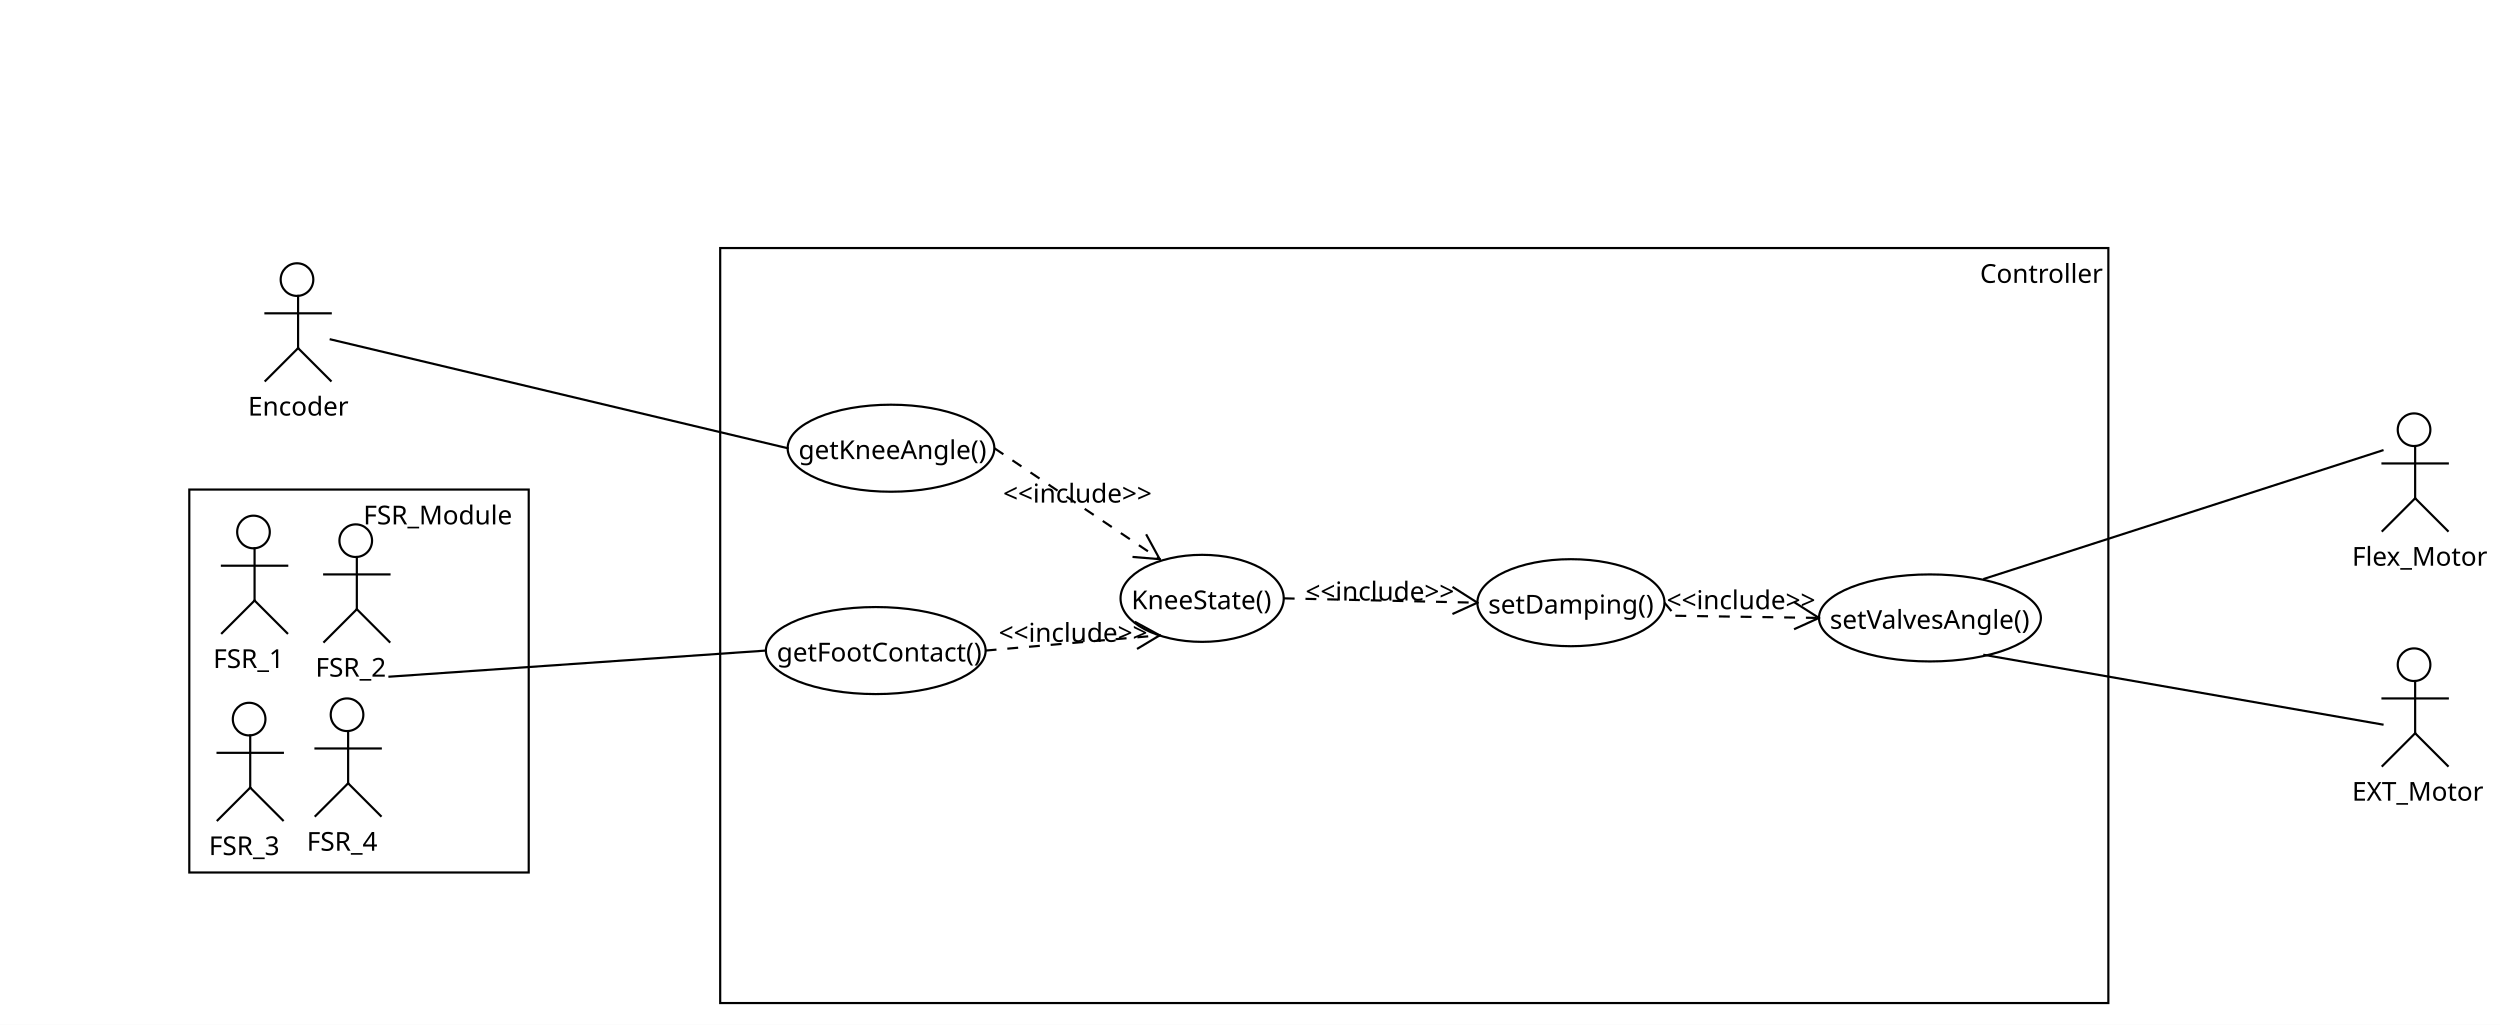
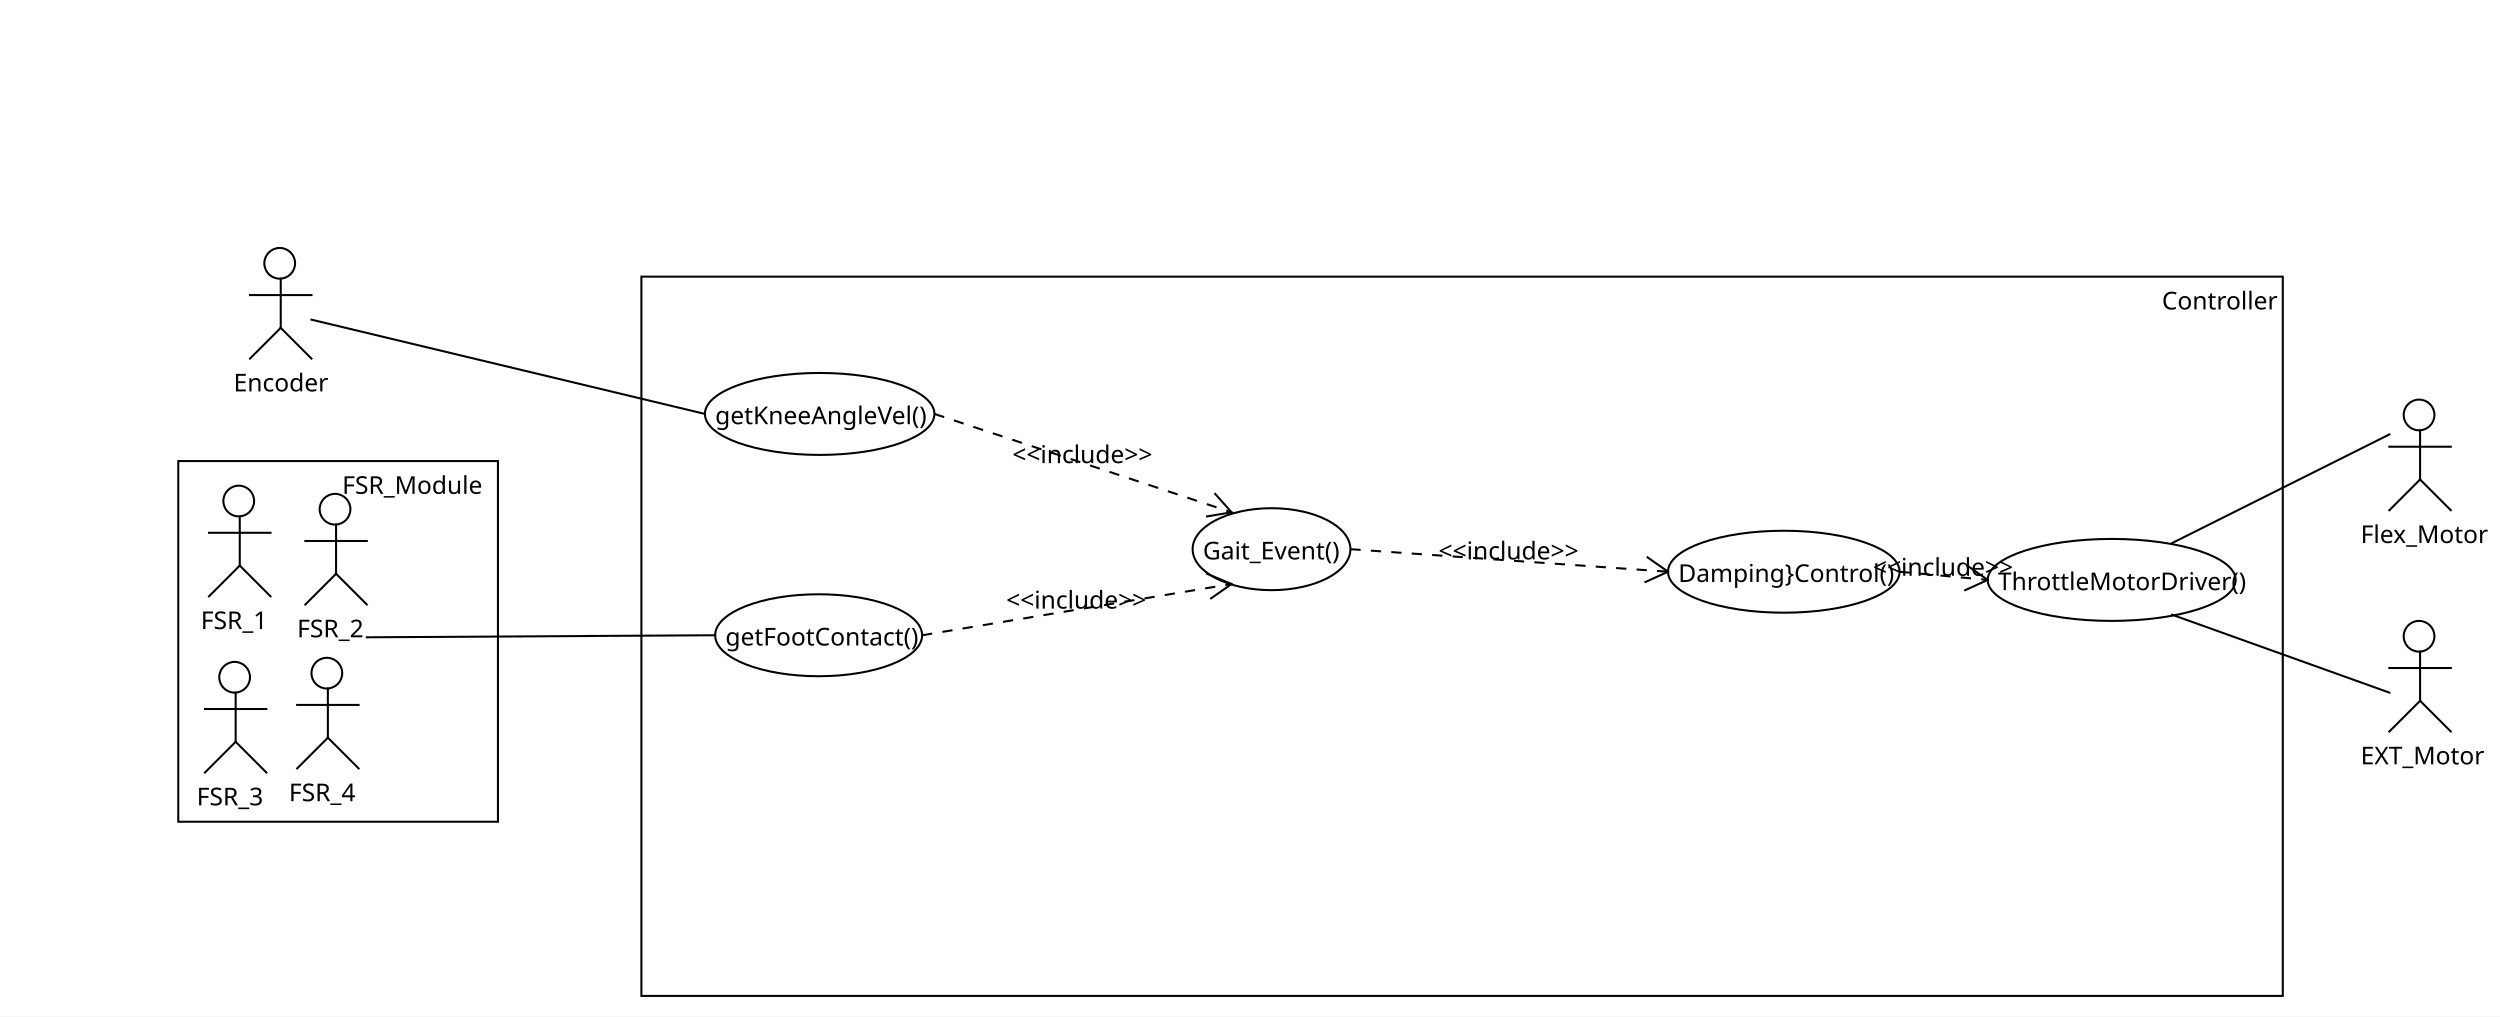
- <svg xmlns="http://www.w3.org/2000/svg" style="fill-opacity:1; color-rendering:auto; color-interpolation:auto; text-rendering:auto; stroke:black; stroke-linecap:square; stroke-miterlimit:10; shape-rendering:auto; stroke-opacity:1; fill:black; stroke-dasharray:none; font-weight:normal; stroke-width:1; font-family:'Dialog'; font-style:normal; stroke-linejoin:miter; font-size:12px; stroke-dashoffset:0; image-rendering:auto;" width="1149" height="471">
+ <svg xmlns="http://www.w3.org/2000/svg" style="fill-opacity:1; color-rendering:auto; color-interpolation:auto; text-rendering:auto; stroke:black; stroke-linecap:square; stroke-miterlimit:10; shape-rendering:auto; stroke-opacity:1; fill:black; stroke-dasharray:none; font-weight:normal; stroke-width:1; font-family:'Dialog'; font-style:normal; stroke-linejoin:miter; font-size:12px; stroke-dashoffset:0; image-rendering:auto;" width="1220" height="496">
  <defs id="genericDefs" />
  <g>
    <defs id="defs1">
      <clipPath clipPathUnits="userSpaceOnUse" id="clipPath1">
-         <path d="M0 0 L1149 0 L1149 471 L0 471 L0 0 Z" />
+         <path d="M0 0 L1220 0 L1220 496 L0 496 L0 0 Z" />
      </clipPath>
    </defs>
    <g style="fill:white; font-family:sans-serif; stroke:white;">
-       <rect x="0" y="0" width="1149" style="clip-path:url(#clipPath1); stroke:none;" height="471" />
+       <rect x="0" y="0" width="1220" style="clip-path:url(#clipPath1); stroke:none;" height="496" />
    </g>
    <g style="font-family:sans-serif;">
-       <circle r="7.5" style="fill:none;" cx="1109.5" cy="197.5" />
-       <line y2="229" style="fill:none;" x1="1110" x2="1110" y1="205" />
-       <line y2="213" style="fill:none;" x1="1095" x2="1125" y1="213" />
-       <line y2="244" style="fill:none;" x1="1110" x2="1095" y1="229" />
-       <line y2="244" style="fill:none;" x1="1110" x2="1125" y1="229" />
-       <text x="1081" xml:space="preserve" y="260" style="stroke:none;">Flex_Motor</text>
+       <ellipse rx="38.5" ry="20" style="fill:none;" cx="620.5" cy="268" />
+       <text x="587" xml:space="preserve" y="273" style="stroke:none;">Gait_Event()</text>
+       <circle r="7.5" style="fill:none;" cx="1180.5" cy="202.5" />
+       <line y2="234" style="fill:none;" x1="1181" x2="1181" y1="210" />
+       <line y2="218" style="fill:none;" x1="1166" x2="1196" y1="218" />
+       <line y2="249" style="fill:none;" x1="1181" x2="1166" y1="234" />
+       <line y2="249" style="fill:none;" x1="1181" x2="1196" y1="234" />
+       <text x="1152" xml:space="preserve" y="265" style="stroke:none;">Flex_Motor</text>
      <circle r="7.5" style="fill:none;" cx="114.5" cy="330.5" />
      <line y2="362" style="fill:none;" x1="115" x2="115" y1="338" />
      <line y2="346" style="fill:none;" x1="100" x2="130" y1="346" />
      <line y2="377" style="fill:none;" x1="115" x2="100" y1="362" />
      <line y2="377" style="fill:none;" x1="115" x2="130" y1="362" />
      <text x="96" xml:space="preserve" y="393" style="stroke:none;">FSR_3</text>
      <circle r="7.5" style="fill:none;" cx="116.5" cy="244.5" />
      <line y2="276" style="fill:none;" x1="117" x2="117" y1="252" />
      <line y2="260" style="fill:none;" x1="102" x2="132" y1="260" />
      <line y2="291" style="fill:none;" x1="117" x2="102" y1="276" />
      <line y2="291" style="fill:none;" x1="117" x2="132" y1="276" />
      <text x="98" xml:space="preserve" y="307" style="stroke:none;">FSR_1</text>
      <circle r="7.5" style="fill:none;" cx="136.5" cy="128.5" />
      <line y2="160" style="fill:none;" x1="137" x2="137" y1="136" />
      <line y2="144" style="fill:none;" x1="122" x2="152" y1="144" />
      <line y2="175" style="fill:none;" x1="137" x2="122" y1="160" />
      <line y2="175" style="fill:none;" x1="137" x2="152" y1="160" />
      <text x="114" xml:space="preserve" y="191" style="stroke:none;">Encoder</text>
      <circle r="7.5" style="fill:none;" cx="159.5" cy="328.5" />
      <line y2="360" style="fill:none;" x1="160" x2="160" y1="336" />
      <line y2="344" style="fill:none;" x1="145" x2="175" y1="344" />
      <line y2="375" style="fill:none;" x1="160" x2="145" y1="360" />
      <line y2="375" style="fill:none;" x1="160" x2="175" y1="360" />
      <text x="141" xml:space="preserve" y="391" style="stroke:none;">FSR_4</text>
      <circle r="7.5" style="fill:none;" cx="163.5" cy="248.5" />
      <line y2="280" style="fill:none;" x1="164" x2="164" y1="256" />
      <line y2="264" style="fill:none;" x1="149" x2="179" y1="264" />
      <line y2="295" style="fill:none;" x1="164" x2="149" y1="280" />
      <line y2="295" style="fill:none;" x1="164" x2="179" y1="280" />
      <text x="145" xml:space="preserve" y="311" style="stroke:none;">FSR_2</text>
      <rect x="87" width="156" height="176" y="225" style="fill:none;" />
      <text x="167" xml:space="preserve" y="241" style="stroke:none;">FSR_Module</text>
-       <rect x="331" width="638" height="347" y="114" style="fill:none;" />
-       <text x="910" xml:space="preserve" y="130" style="stroke:none;">Controller</text>
-       <circle r="7.5" style="fill:none;" cx="1109.5" cy="305.5" />
-       <line y2="337" style="fill:none;" x1="1110" x2="1110" y1="313" />
-       <line y2="321" style="fill:none;" x1="1095" x2="1125" y1="321" />
-       <line y2="352" style="fill:none;" x1="1110" x2="1095" y1="337" />
-       <line y2="352" style="fill:none;" x1="1110" x2="1125" y1="337" />
-       <text x="1081" xml:space="preserve" y="368" style="stroke:none;">EXT_Motor</text>
-       <ellipse rx="47.5" ry="20" style="fill:none;" cx="409.5" cy="206" />
-       <text x="367" xml:space="preserve" y="211" style="stroke:none;">getKneeAngle()</text>
-       <ellipse rx="50.5" ry="20" style="fill:none;" cx="402.5" cy="299" />
-       <text x="357" xml:space="preserve" y="304" style="stroke:none;">getFootContact()</text>
-       <ellipse rx="43" ry="20" style="fill:none;" cx="722" cy="277" />
-       <text x="684" xml:space="preserve" y="282" style="stroke:none;">setDamping()</text>
-       <ellipse rx="37.5" ry="20" style="fill:none;" cx="552.5" cy="275" />
-       <text x="520" xml:space="preserve" y="280" style="stroke:none;">KneeState()</text>
-       <ellipse rx="51" ry="20" style="fill:none;" cx="887" cy="284" />
-       <text x="841" xml:space="preserve" y="289" style="stroke:none;">setValvesAngle()</text>
-       <line y2="333" style="fill:none;" x1="912" x2="1095" y1="301" />
-       <line y2="207" style="fill:none;" x1="912" x2="1095" y1="266" />
-       <line x1="765" x2="770" y1="277" style="stroke-linecap:butt; fill:none; stroke-dasharray:5;" y2="283" />
-       <line x1="770" x2="836" y1="283" style="stroke-linecap:butt; fill:none; stroke-dasharray:5;" y2="284" />
-       <line y2="289" style="fill:none;" x1="836" x2="825" y1="284" />
-       <line y2="277" style="fill:none;" x1="836" x2="825" y1="284" />
-       <text x="766" xml:space="preserve" y="280" style="stroke:none;">&lt;&lt;include&gt;&gt;</text>
-       <line x1="590" x2="679" y1="275" style="stroke-linecap:butt; fill:none; stroke-dasharray:5;" y2="277" />
-       <line y2="282" style="fill:none;" x1="679" x2="668" y1="277" />
-       <line y2="270" style="fill:none;" x1="679" x2="668" y1="277" />
-       <text x="600" xml:space="preserve" y="276" style="stroke:none;">&lt;&lt;include&gt;&gt;</text>
-       <line x1="457" x2="533" y1="206" style="stroke-linecap:butt; fill:none; stroke-dasharray:5;" y2="257" />
-       <line y2="256" style="fill:none;" x1="533" x2="521" y1="257" />
-       <line y2="246" style="fill:none;" x1="533" x2="527" y1="257" />
-       <text x="461" xml:space="preserve" y="231" style="stroke:none;">&lt;&lt;include&gt;&gt;</text>
-       <line x1="453" x2="533" y1="299" style="stroke-linecap:butt; fill:none; stroke-dasharray:5;" y2="292" />
-       <line y2="298" style="fill:none;" x1="533" x2="523" y1="292" />
-       <line y2="286" style="fill:none;" x1="533" x2="522" y1="292" />
-       <text x="459" xml:space="preserve" y="295" style="stroke:none;">&lt;&lt;include&gt;&gt;</text>
-       <line y2="299" style="fill:none;" x1="179" x2="352" y1="311" />
-       <line y2="206" style="fill:none;" x1="152" x2="362" y1="156" />
+       <rect x="313" width="801" height="351" y="135" style="fill:none;" />
+       <text x="1055" xml:space="preserve" y="151" style="stroke:none;">Controller</text>
+       <circle r="7.5" style="fill:none;" cx="1180.5" cy="310.5" />
+       <line y2="342" style="fill:none;" x1="1181" x2="1181" y1="318" />
+       <line y2="326" style="fill:none;" x1="1166" x2="1196" y1="326" />
+       <line y2="357" style="fill:none;" x1="1181" x2="1166" y1="342" />
+       <line y2="357" style="fill:none;" x1="1181" x2="1196" y1="342" />
+       <text x="1152" xml:space="preserve" y="373" style="stroke:none;">EXT_Motor</text>
+       <ellipse rx="56" ry="20" style="fill:none;" cx="400" cy="202" />
+       <text x="349" xml:space="preserve" y="207" style="stroke:none;">getKneeAngleVel()</text>
+       <ellipse rx="50.5" ry="20" style="fill:none;" cx="399.5" cy="310" />
+       <text x="354" xml:space="preserve" y="315" style="stroke:none;">getFootContact()</text>
+       <ellipse rx="56.5" ry="20" style="fill:none;" cx="870.5" cy="279" />
+       <text x="819" xml:space="preserve" y="284" style="stroke:none;">Damping}Control()</text>
+       <ellipse rx="60.5" ry="20" style="fill:none;" cx="1030.5" cy="283" />
+       <text x="975" xml:space="preserve" y="288" style="stroke:none;">ThrottleMotorDriver()</text>
+       <line y2="202" style="fill:none;" x1="152" x2="344" y1="156" />
+       <line y2="310" style="fill:none;" x1="179" x2="349" y1="311" />
+       <line x1="450" x2="601" y1="310" style="stroke-linecap:butt; fill:none; stroke-dasharray:5;" y2="285" />
+       <line y2="292" style="fill:none;" x1="601" x2="591" y1="285" />
+       <line y2="280" style="fill:none;" x1="601" x2="589" y1="285" />
+       <text x="491" xml:space="preserve" y="297" style="stroke:none;">&lt;&lt;include&gt;&gt;</text>
+       <line x1="456" x2="601" y1="202" style="stroke-linecap:butt; fill:none; stroke-dasharray:5;" y2="250" />
+       <line y2="252" style="fill:none;" x1="601" x2="589" y1="250" />
+       <line y2="241" style="fill:none;" x1="601" x2="593" y1="250" />
+       <text x="494" xml:space="preserve" y="226" style="stroke:none;">&lt;&lt;include&gt;&gt;</text>
+       <line y2="212" style="fill:none;" x1="1060" x2="1166" y1="265" />
+       <line y2="338" style="fill:none;" x1="1060" x2="1166" y1="300" />
+       <line x1="927" x2="970" y1="279" style="stroke-linecap:butt; fill:none; stroke-dasharray:5;" y2="283" />
+       <line y2="288" style="fill:none;" x1="970" x2="959" y1="283" />
+       <line y2="276" style="fill:none;" x1="970" x2="960" y1="283" />
+       <text x="914" xml:space="preserve" y="281" style="stroke:none;">&lt;&lt;include&gt;&gt;</text>
+       <line x1="659" x2="814" y1="268" style="stroke-linecap:butt; fill:none; stroke-dasharray:5;" y2="279" />
+       <line y2="284" style="fill:none;" x1="814" x2="803" y1="279" />
+       <line y2="272" style="fill:none;" x1="814" x2="804" y1="279" />
+       <text x="702" xml:space="preserve" y="273" style="stroke:none;">&lt;&lt;include&gt;&gt;</text>
    </g>
  </g>
</svg>
